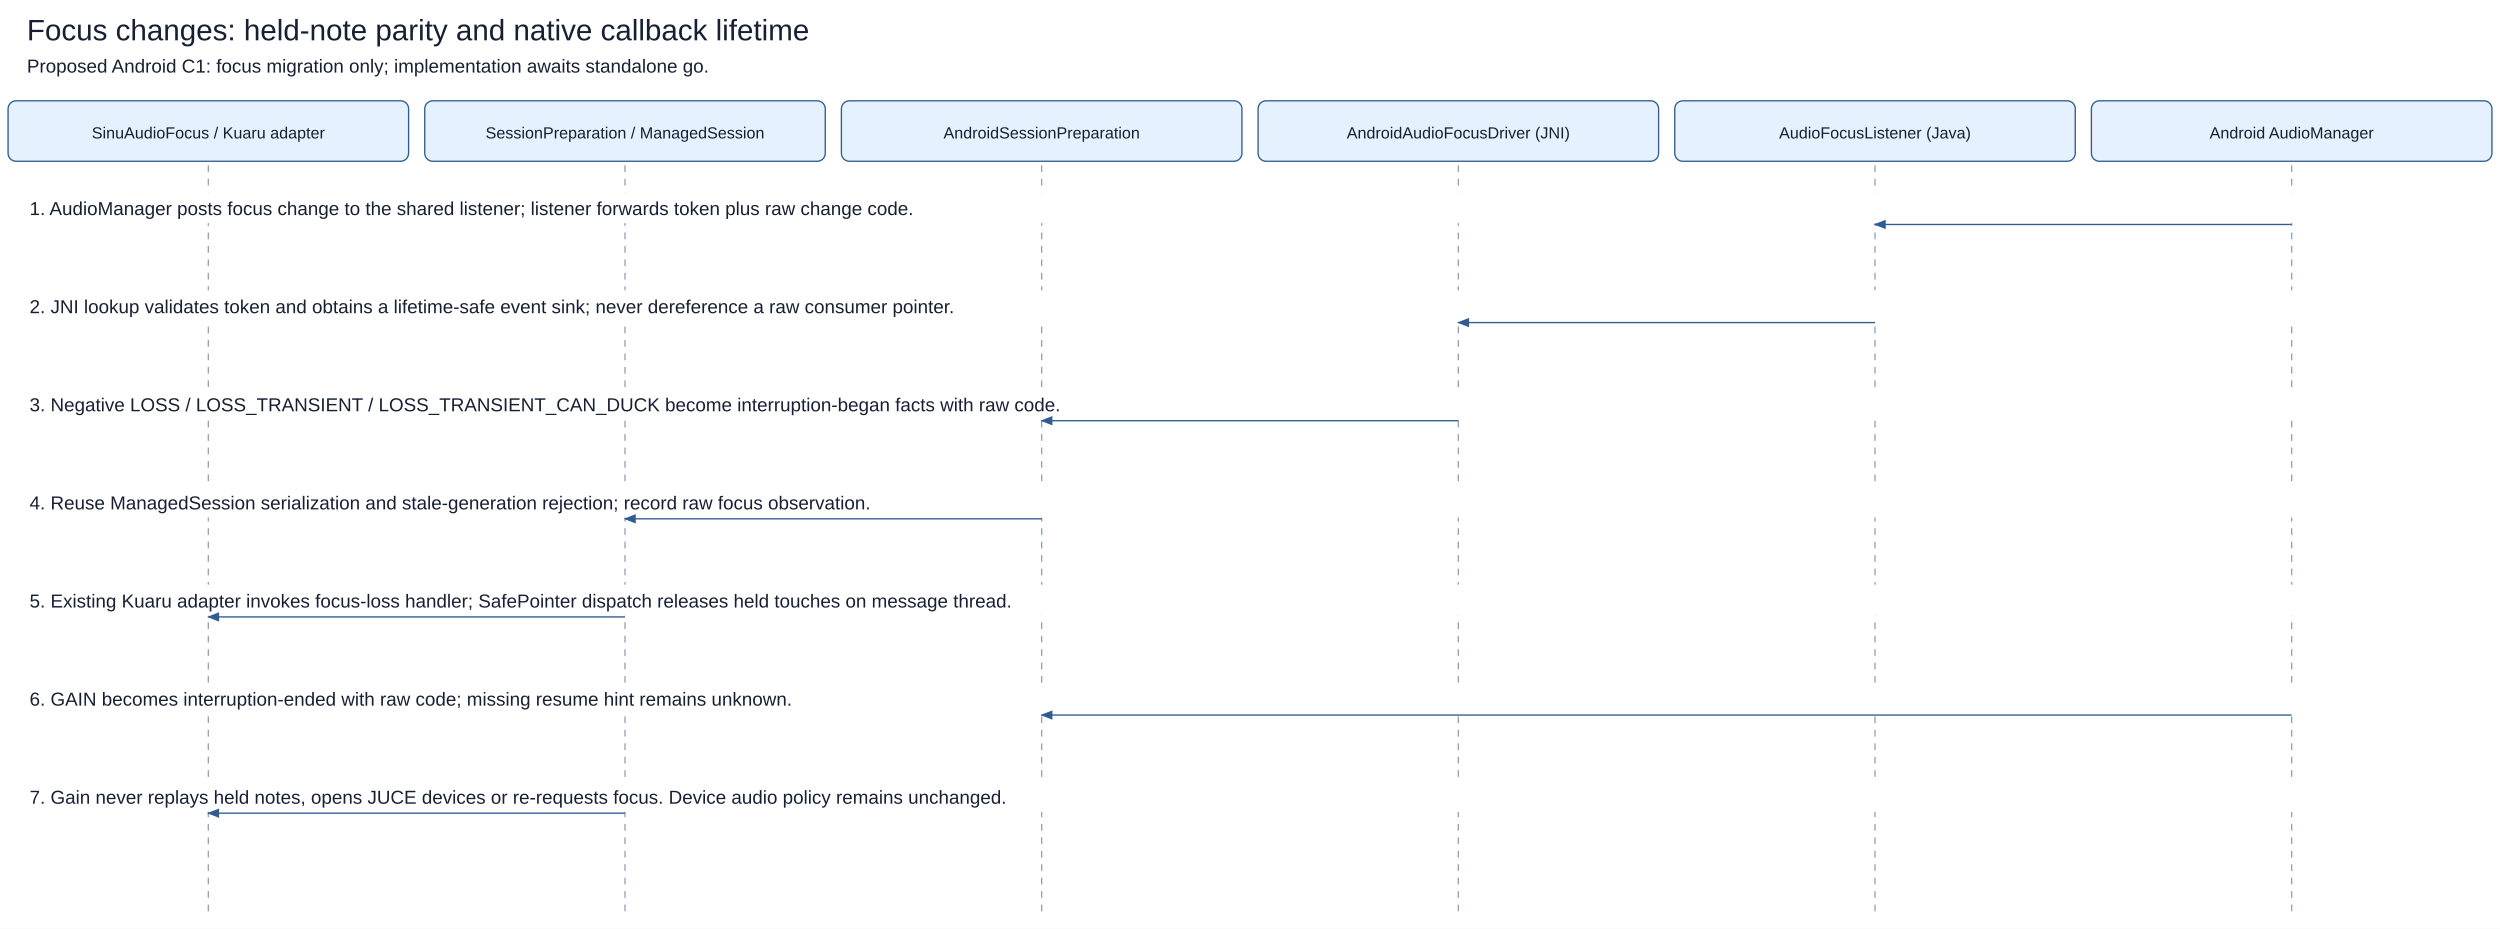
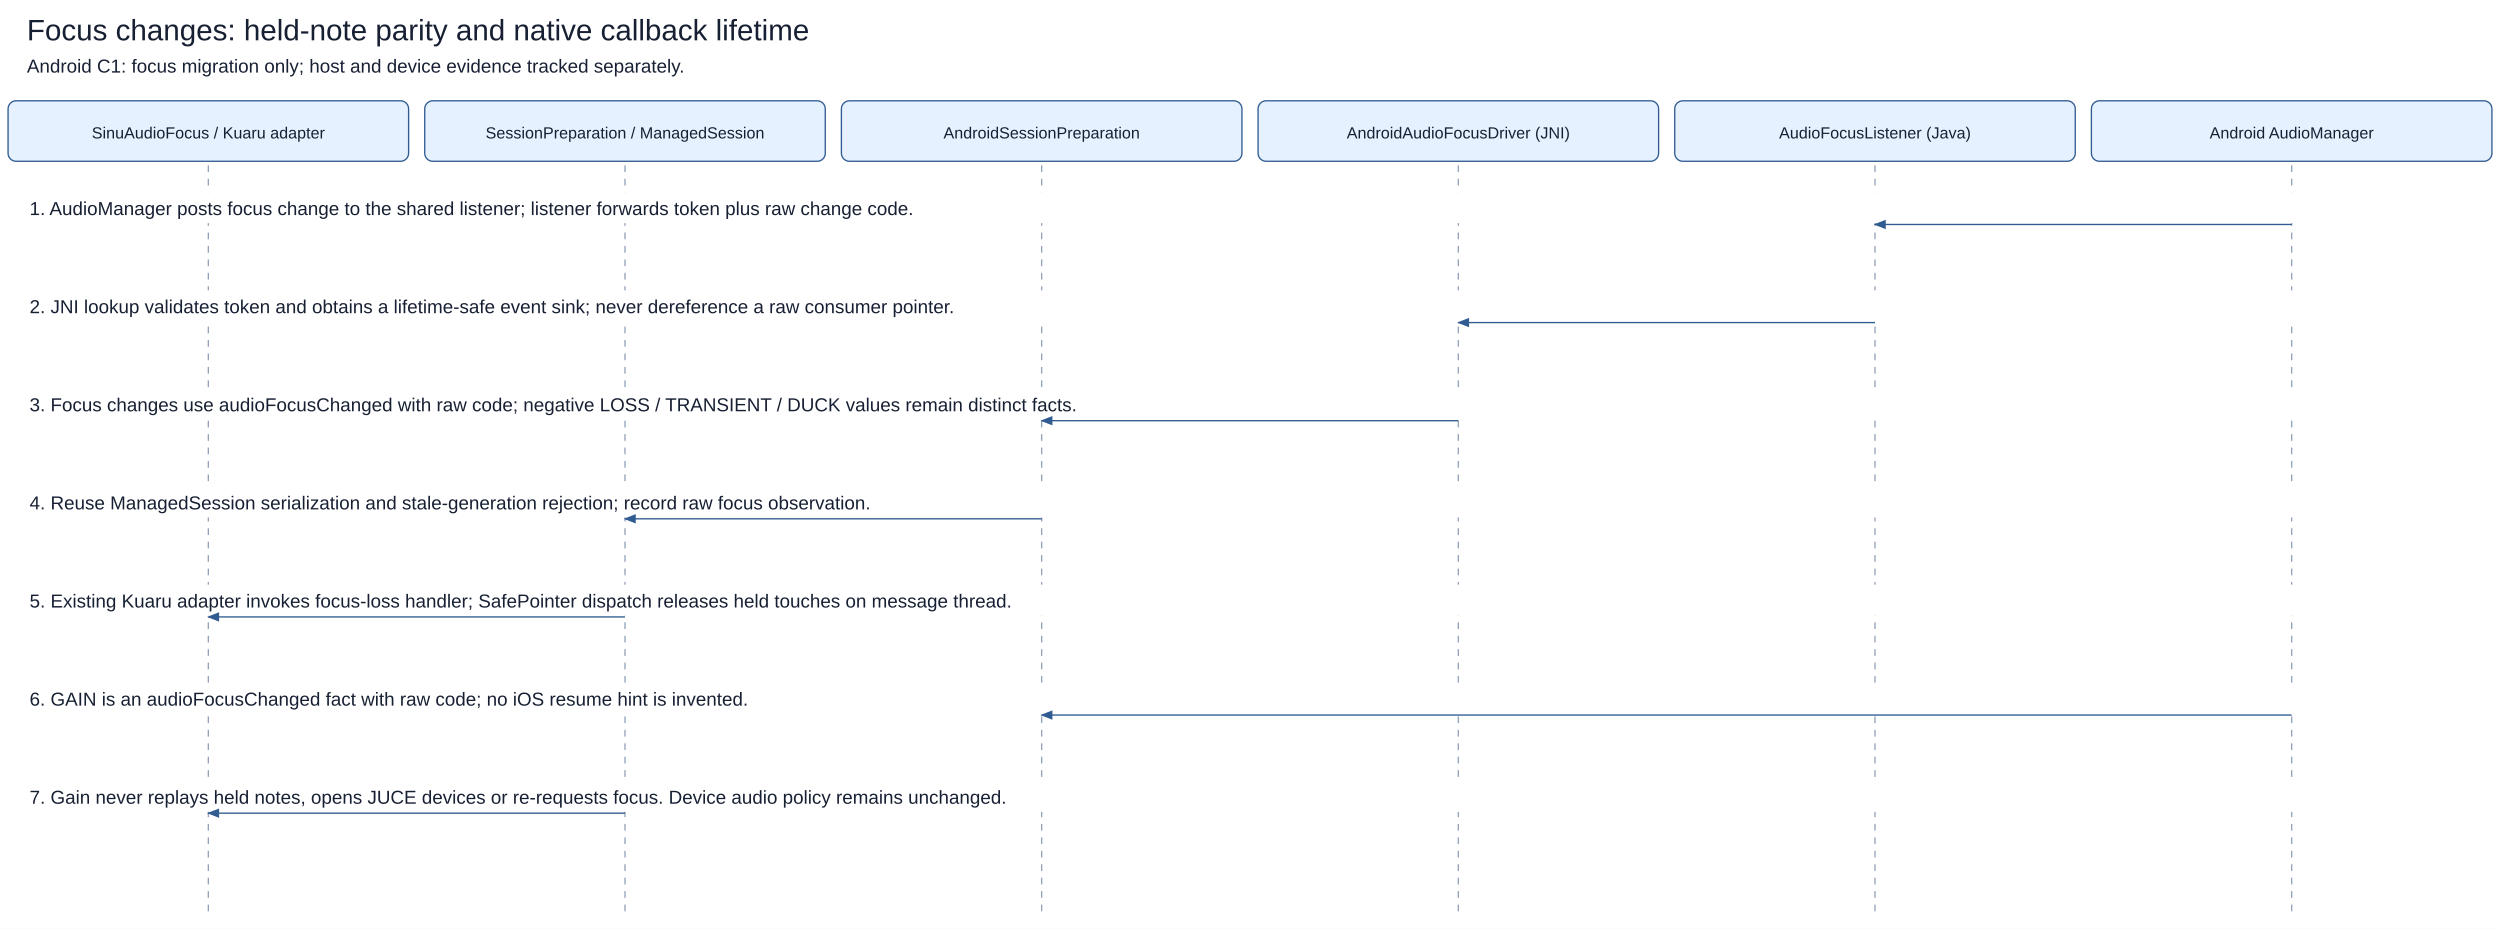
<svg xmlns="http://www.w3.org/2000/svg" width="1860" height="691" viewBox="0 0 1860 691">
  <defs>
    <marker id="a" markerWidth="9" markerHeight="7" refX="8" refY="3.5" orient="auto">
      <path d="M0 0L9 3.5L0 7Z" fill="#315c91" />
    </marker>
  </defs>
  <rect width="100%" height="100%" fill="white" />
  <g font-family="Arial,sans-serif" fill="#172033">
    <text x="20" y="30" font-size="22">Focus changes: held-note parity and native callback lifetime</text>
-     <text x="20" y="54" font-size="14">Proposed Android C1: focus migration only; implementation awaits standalone go.</text>
+     <text x="20" y="54" font-size="14">Android C1: focus migration only; host and device evidence tracked separately.</text>
    <rect x="6" y="75" width="298" height="45" rx="6" fill="#e6f1ff" stroke="#315c91" />
    <text x="155" y="103" text-anchor="middle" font-size="12">SinuAudioFocus / Kuaru adapter</text>
    <path d="M155 123V679" stroke="#94a3b8" stroke-dasharray="5 5" />
    <rect x="316" y="75" width="298" height="45" rx="6" fill="#e6f1ff" stroke="#315c91" />
    <text x="465" y="103" text-anchor="middle" font-size="12">SessionPreparation / ManagedSession</text>
    <path d="M465 123V679" stroke="#94a3b8" stroke-dasharray="5 5" />
    <rect x="626" y="75" width="298" height="45" rx="6" fill="#e6f1ff" stroke="#315c91" />
    <text x="775" y="103" text-anchor="middle" font-size="12">AndroidSessionPreparation</text>
    <path d="M775 123V679" stroke="#94a3b8" stroke-dasharray="5 5" />
    <rect x="936" y="75" width="298" height="45" rx="6" fill="#e6f1ff" stroke="#315c91" />
    <text x="1085" y="103" text-anchor="middle" font-size="12">AndroidAudioFocusDriver (JNI)</text>
    <path d="M1085 123V679" stroke="#94a3b8" stroke-dasharray="5 5" />
    <rect x="1246" y="75" width="298" height="45" rx="6" fill="#e6f1ff" stroke="#315c91" />
    <text x="1395" y="103" text-anchor="middle" font-size="12">AudioFocusListener (Java)</text>
    <path d="M1395 123V679" stroke="#94a3b8" stroke-dasharray="5 5" />
    <rect x="1556" y="75" width="298" height="45" rx="6" fill="#e6f1ff" stroke="#315c91" />
    <text x="1705" y="103" text-anchor="middle" font-size="12">Android AudioManager</text>
    <path d="M1705 123V679" stroke="#94a3b8" stroke-dasharray="5 5" />
    <rect x="15" y="143" width="1830" height="23" fill="white" />
    <text x="22" y="160" font-size="14">1. AudioManager posts focus change to the shared listener; listener forwards token plus raw change code.</text>
    <path d="M1705 167H1395" stroke="#315c91" marker-end="url(#a)" />
    <rect x="15" y="216" width="1830" height="23" fill="white" />
    <text x="22" y="233" font-size="14">2. JNI lookup validates token and obtains a lifetime-safe event sink; never dereference a raw consumer pointer.</text>
    <path d="M1395 240H1085" stroke="#315c91" marker-end="url(#a)" />
    <rect x="15" y="289" width="1830" height="23" fill="white" />
-     <text x="22" y="306" font-size="14">3. Negative LOSS / LOSS_TRANSIENT / LOSS_TRANSIENT_CAN_DUCK become interruption-began facts with raw code.</text>
+     <text x="22" y="306" font-size="14">3. Focus changes use audioFocusChanged with raw code; negative LOSS / TRANSIENT / DUCK values remain distinct facts.</text>
    <path d="M1085 313H775" stroke="#315c91" marker-end="url(#a)" />
    <rect x="15" y="362" width="1830" height="23" fill="white" />
    <text x="22" y="379" font-size="14">4. Reuse ManagedSession serialization and stale-generation rejection; record raw focus observation.</text>
    <path d="M775 386H465" stroke="#315c91" marker-end="url(#a)" />
    <rect x="15" y="435" width="1830" height="23" fill="white" />
    <text x="22" y="452" font-size="14">5. Existing Kuaru adapter invokes focus-loss handler; SafePointer dispatch releases held touches on message thread.</text>
    <path d="M465 459H155" stroke="#315c91" marker-end="url(#a)" />
    <rect x="15" y="508" width="1830" height="23" fill="white" />
-     <text x="22" y="525" font-size="14">6. GAIN becomes interruption-ended with raw code; missing resume hint remains unknown.</text>
+     <text x="22" y="525" font-size="14">6. GAIN is an audioFocusChanged fact with raw code; no iOS resume hint is invented.</text>
    <path d="M1705 532H775" stroke="#315c91" marker-end="url(#a)" />
    <rect x="15" y="581" width="1830" height="23" fill="white" />
    <text x="22" y="598" font-size="14">7. Gain never replays held notes, opens JUCE devices or re-requests focus. Device audio policy remains unchanged.</text>
    <path d="M465 605H155" stroke="#315c91" marker-end="url(#a)" />
  </g>
</svg>
